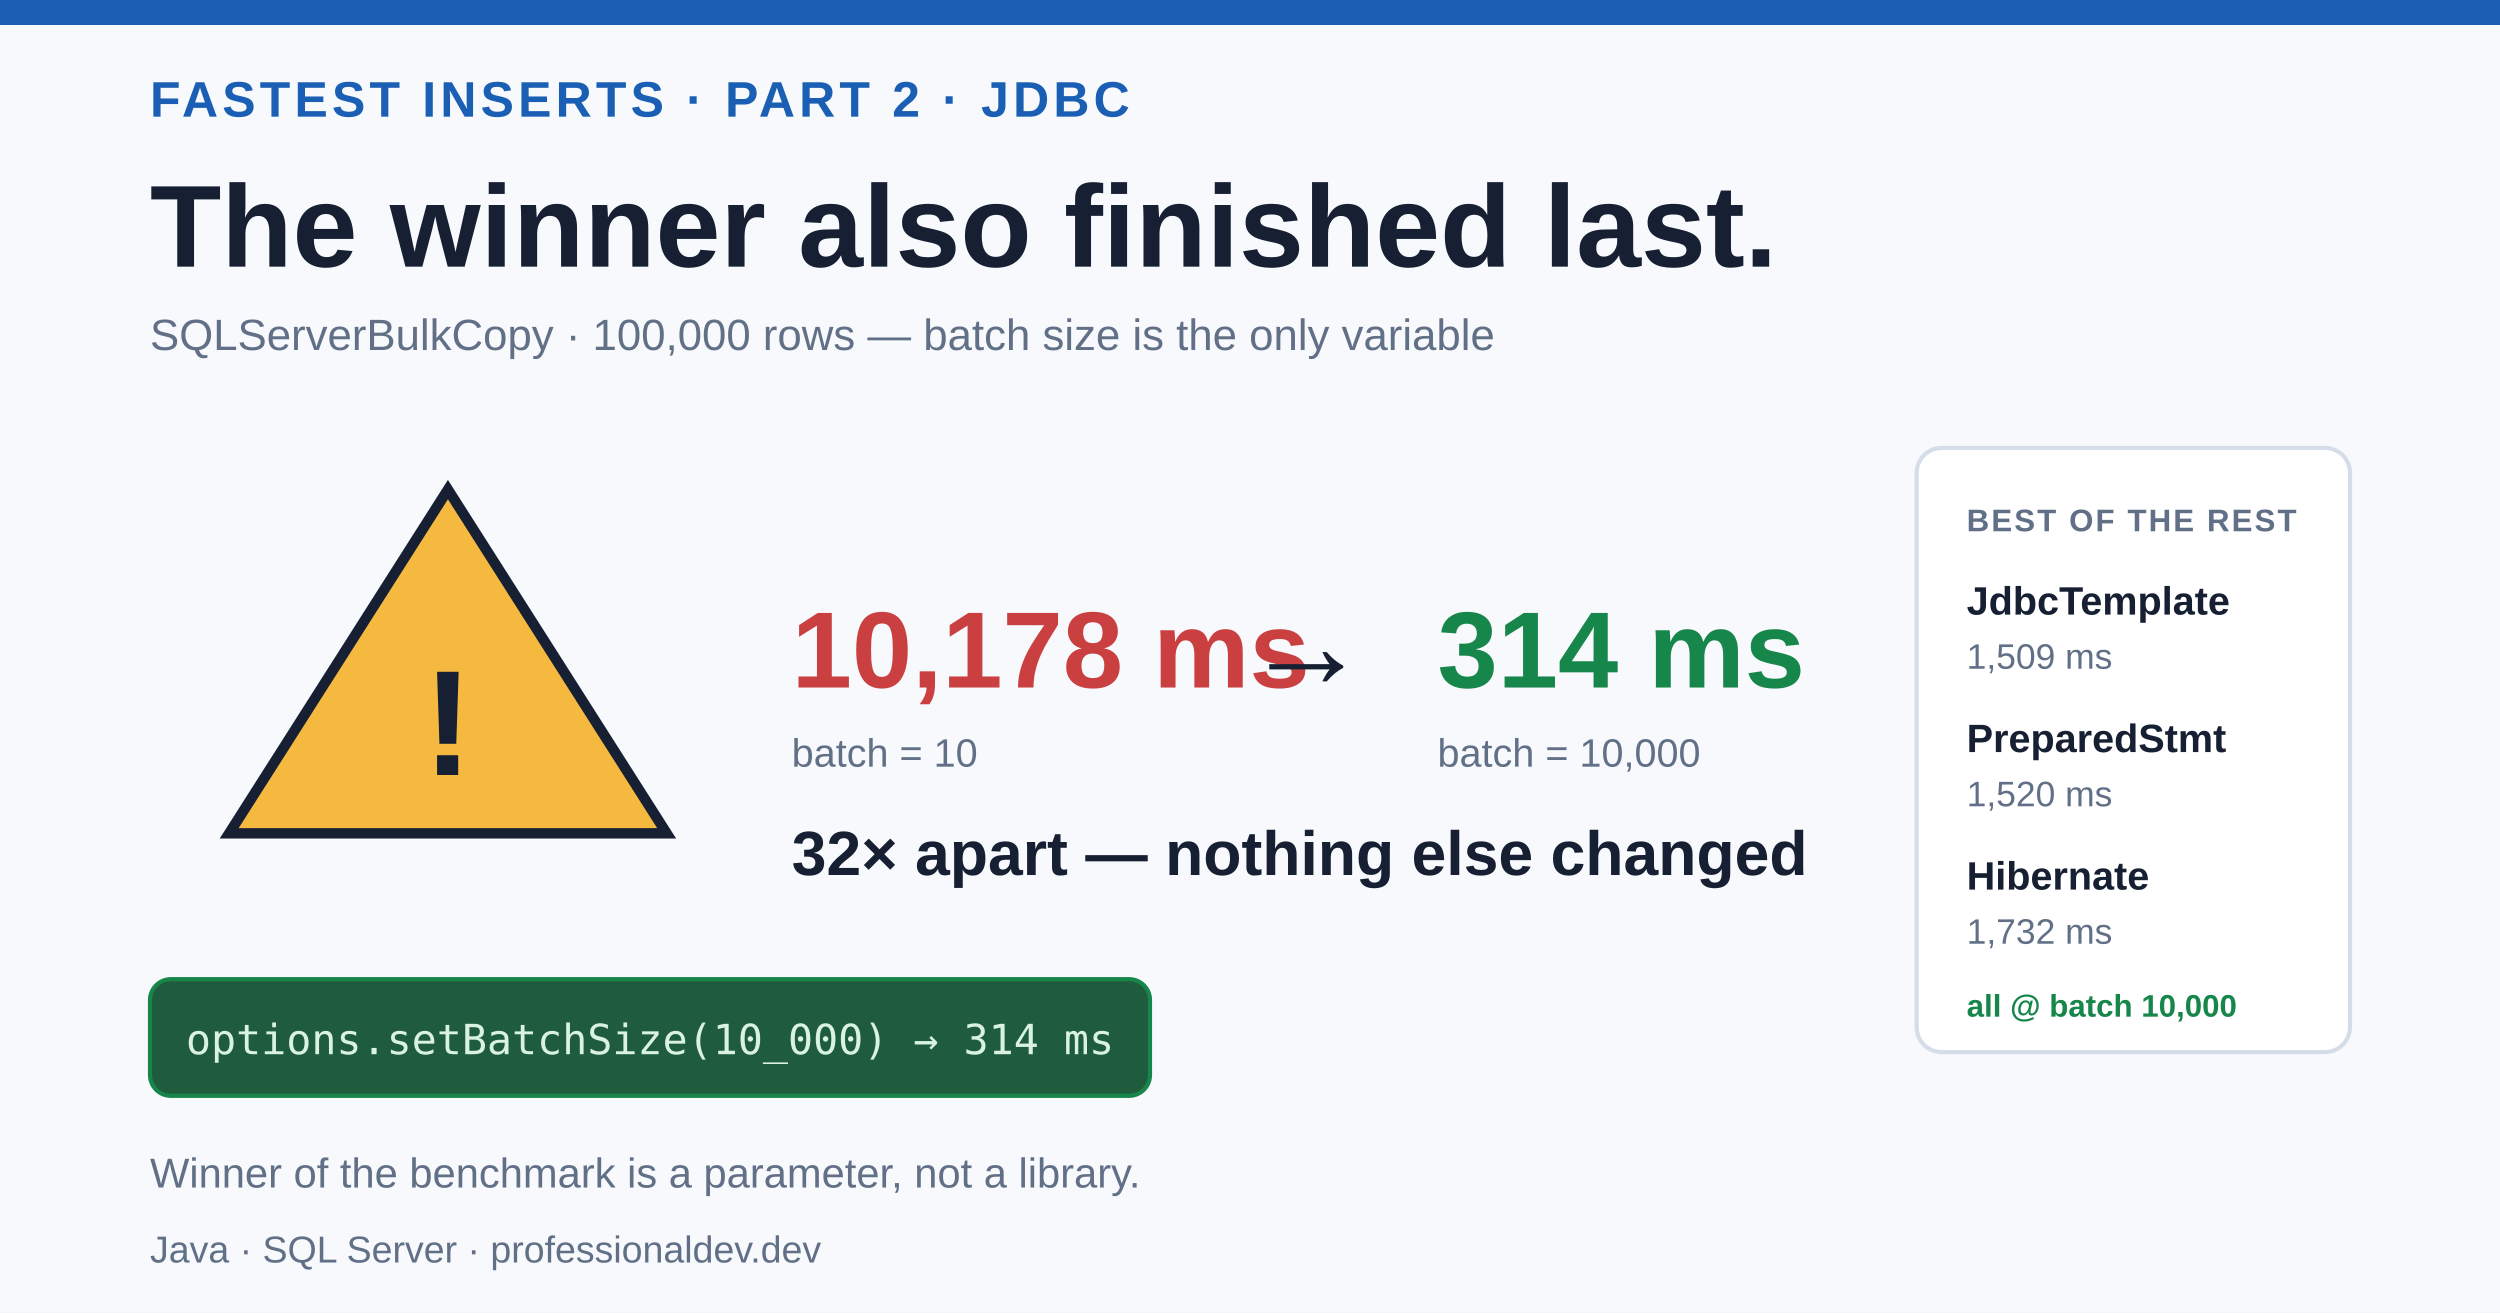
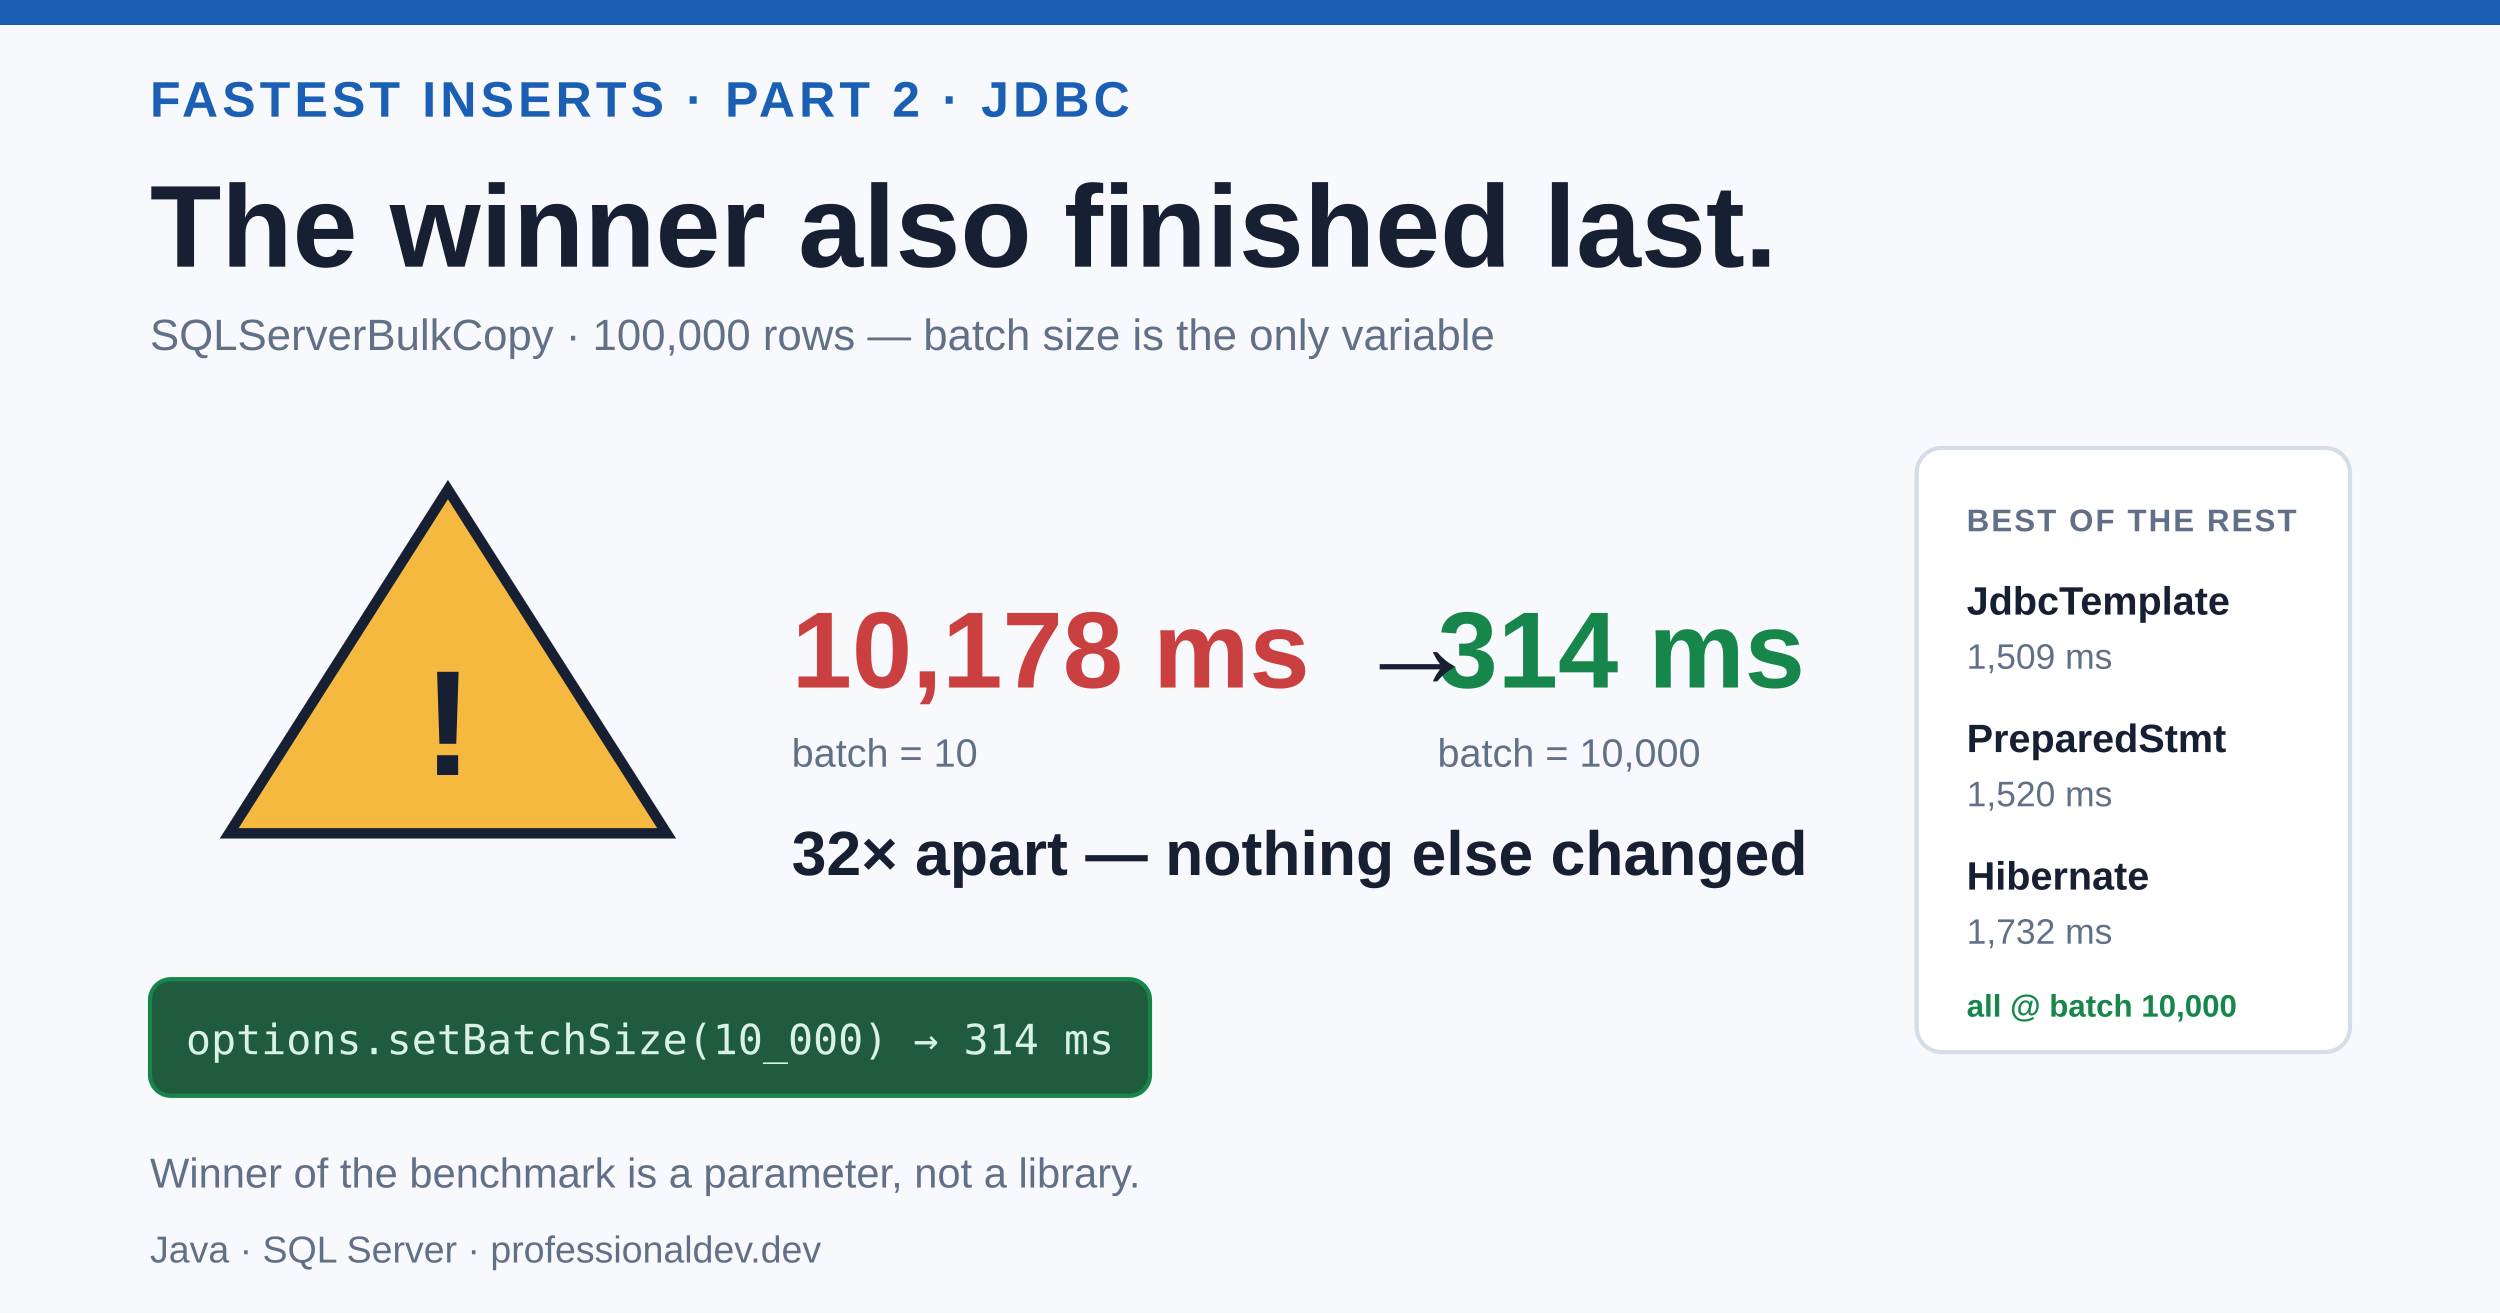
<svg xmlns="http://www.w3.org/2000/svg" width="1200" height="630" viewBox="0 0 1200 630" font-family="Segoe UI, Arial, sans-serif">
  <style>
    .bg{fill:#f7f9fc}.panel{fill:#ffffff;stroke:#d5dde8}.ink{fill:#172033}.mut{fill:#617086}.foot{fill:#617086}
    @media (prefers-color-scheme: dark){
      .bg{fill:#172033}.panel{fill:#222e45;stroke:#3a4a68}.ink{fill:#ffffff}.mut{fill:#9aa8bf}.foot{fill:#5b6a84}
    }
  </style>
  <rect class="bg" width="1200" height="630" />
  <rect width="1200" height="12" fill="#1a5fb4" />
  <text x="72" y="56" fill="#1a5fb4" font-size="24" font-weight="700" letter-spacing="2">FASTEST INSERTS · PART 2 · JDBC</text>
  <text class="ink" x="72" y="128" font-size="56" font-weight="700">The winner also finished last.</text>
  <text class="mut" x="72" y="168" font-size="21">SQLServerBulkCopy · 100,000 rows — batch size is the only variable</text>
  <g transform="translate(215,330)">
    <path class="warn" d="M0 -95 L105 70 L-105 70 Z" fill="#f5b93f" stroke-width="5" style="stroke:#172033" />
    <text x="0" y="42" fill="#172033" font-size="72" font-weight="700" text-anchor="middle">!</text>
  </g>
  <text x="380" y="330" fill="#ca3f3f" font-size="52" font-weight="700">10,178 ms</text>
  <text class="mut" x="380" y="368" font-size="19">batch = 10</text>
  <text x="690" y="330" fill="#17864b" font-size="52" font-weight="700">314 ms</text>
  <text class="mut" x="690" y="368" font-size="19">batch = 10,000</text>
-   <text class="ink" x="597" y="330" font-size="60" font-weight="700">→</text>
+   <text class="ink" x="650" y="330" font-size="60" font-weight="700">→</text>
  <text class="ink" x="380" y="420" font-size="30" font-weight="700">32× apart — nothing else changed</text>
  <rect x="72" y="470" width="480" height="56" rx="10" fill="#1f5c3d" stroke="#17864b" stroke-width="2" />
  <text x="312" y="506" fill="#d9f2e4" font-family="Consolas, Menlo, monospace" font-size="20" text-anchor="middle">options.setBatchSize(10_000) → 314 ms</text>
  <rect class="panel" x="920" y="215" width="208" height="290" rx="12" stroke-width="2" />
  <text class="mut" x="944" y="255" font-size="15" font-weight="700" letter-spacing="1">BEST OF THE REST</text>
  <text class="ink" x="944" y="295" font-size="19" font-weight="600">JdbcTemplate</text>
  <text class="mut" x="944" y="321" font-size="17">1,509 ms</text>
  <text class="ink" x="944" y="361" font-size="19" font-weight="600">PreparedStmt</text>
  <text class="mut" x="944" y="387" font-size="17">1,520 ms</text>
  <text class="ink" x="944" y="427" font-size="19" font-weight="600">Hibernate</text>
  <text class="mut" x="944" y="453" font-size="17">1,732 ms</text>
  <text x="944" y="488" fill="#17864b" font-size="15" font-weight="700">all @ batch 10,000</text>
  <text class="mut" x="72" y="570" font-size="20">Winner of the benchmark is a parameter, not a library.</text>
  <text class="foot" x="72" y="606" font-size="18">Java · SQL Server · professionaldev.dev</text>
</svg>
